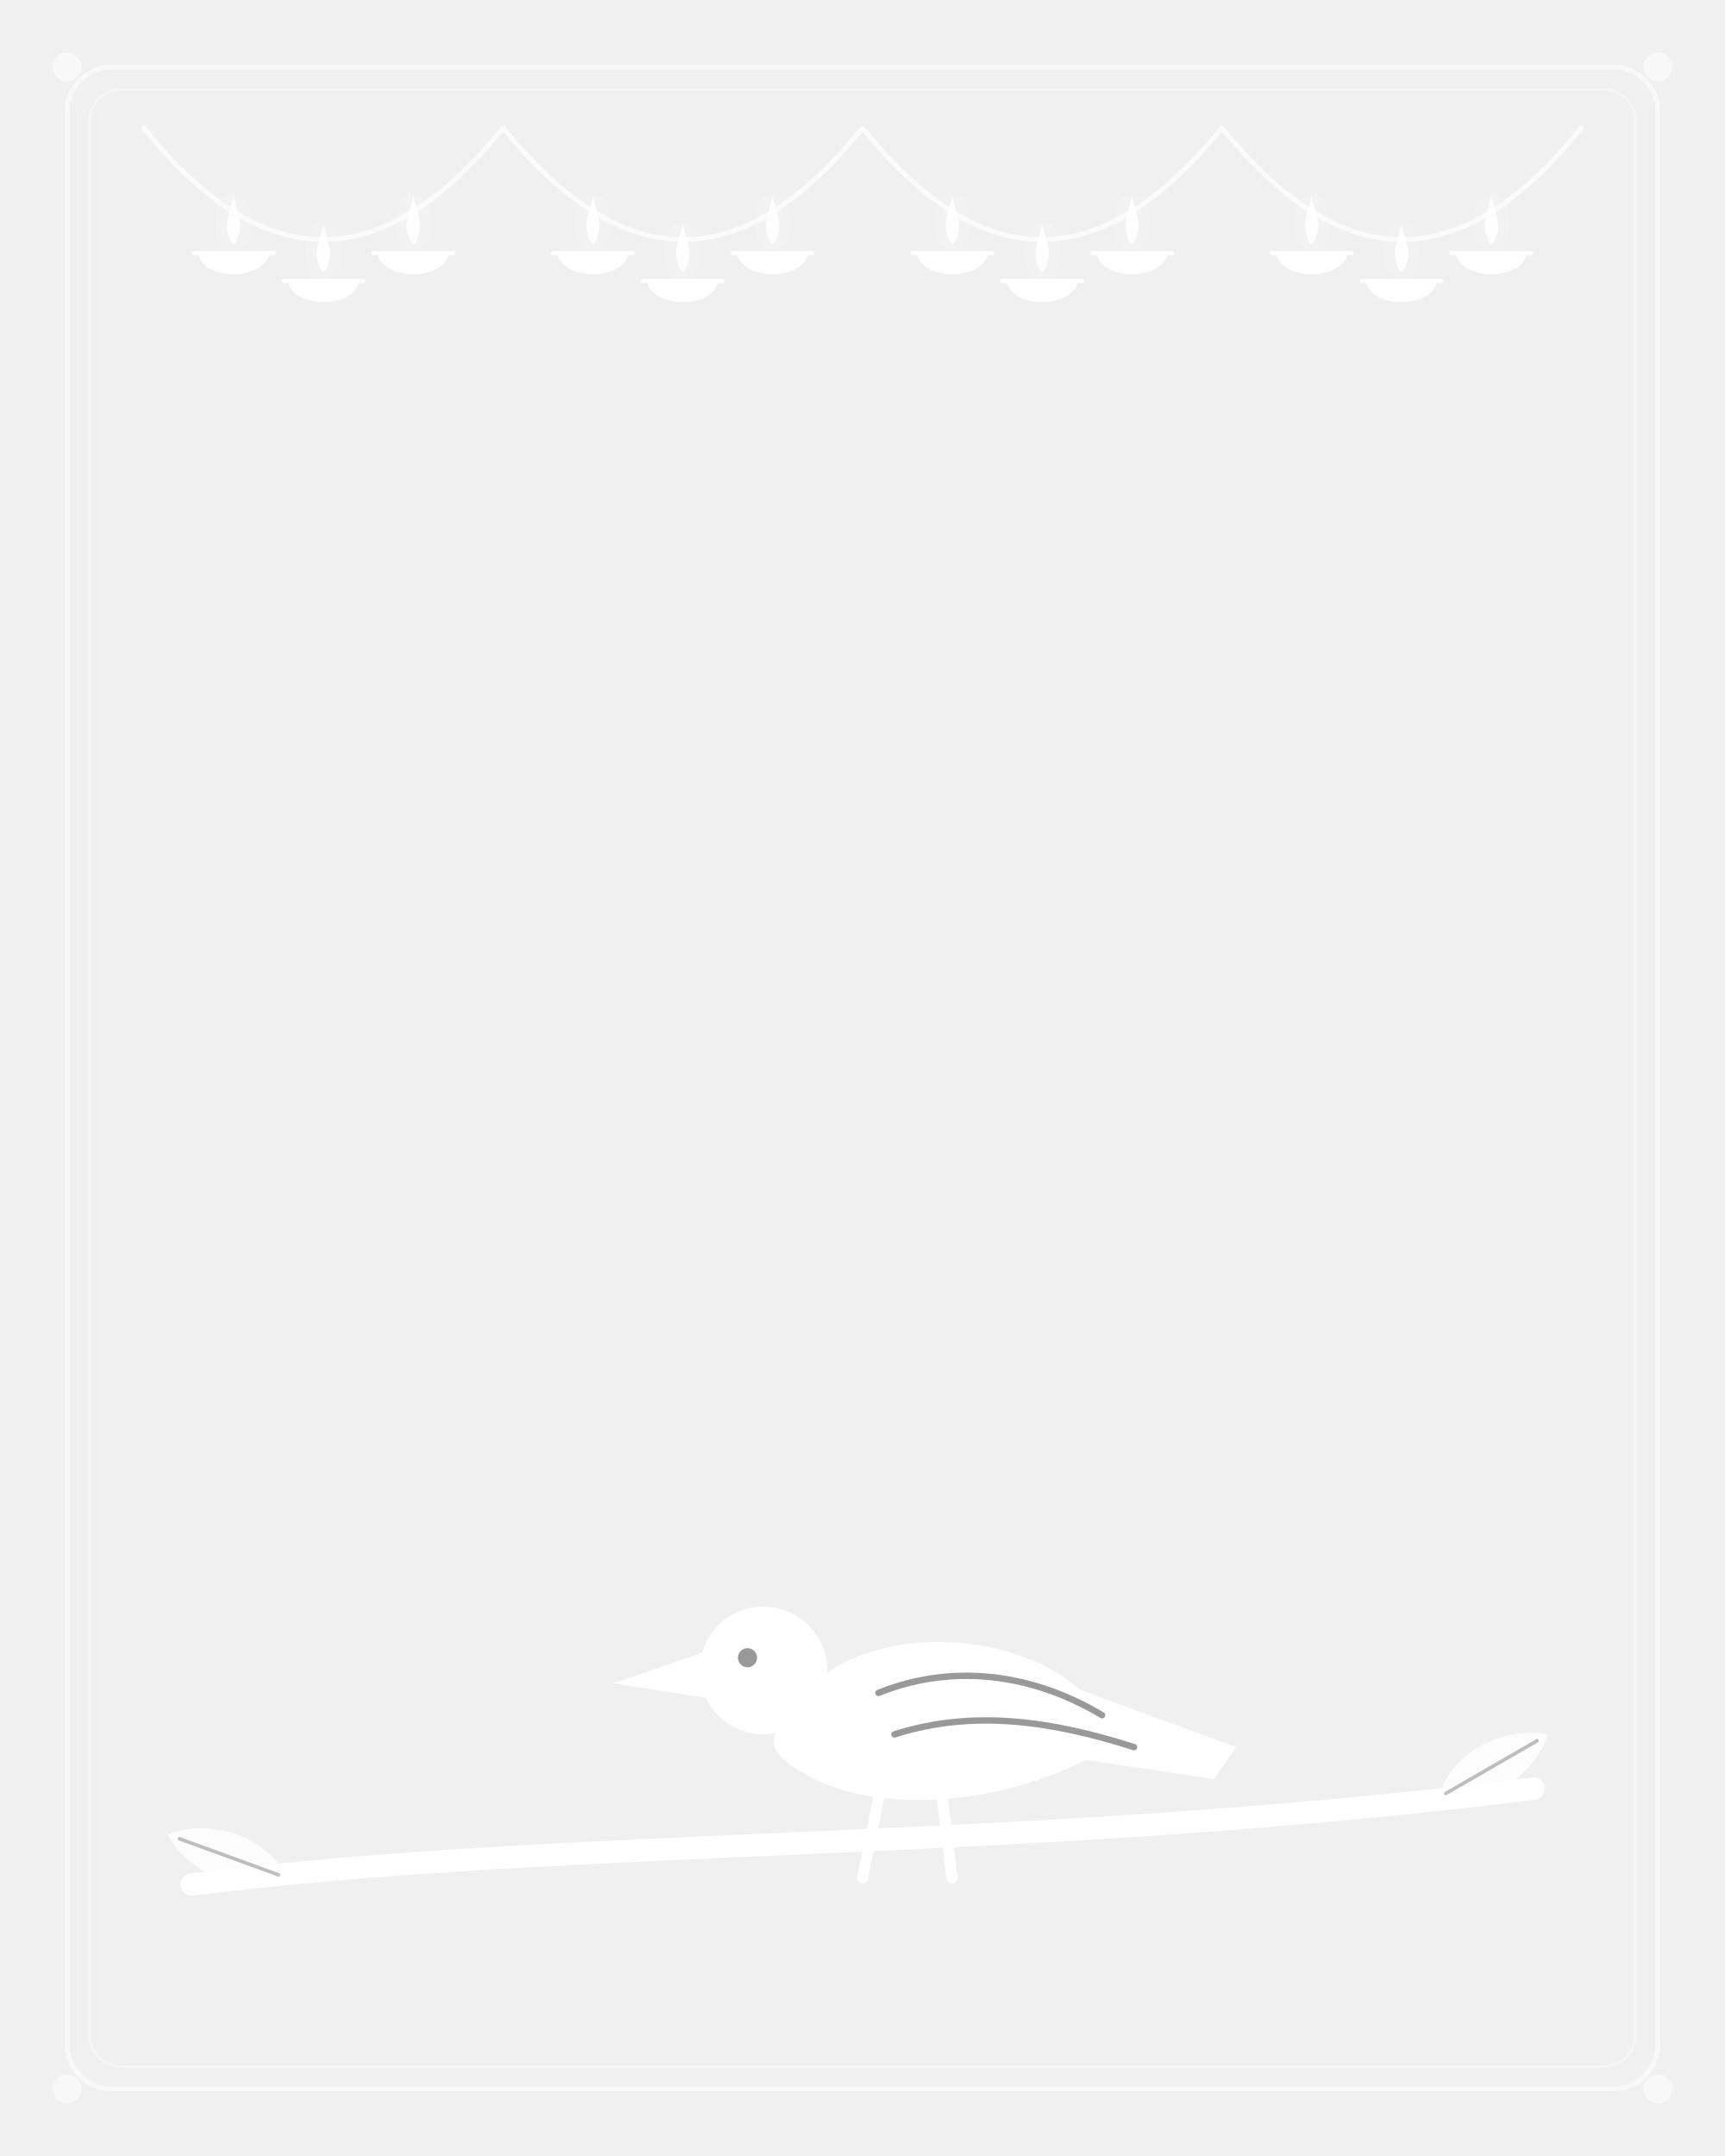
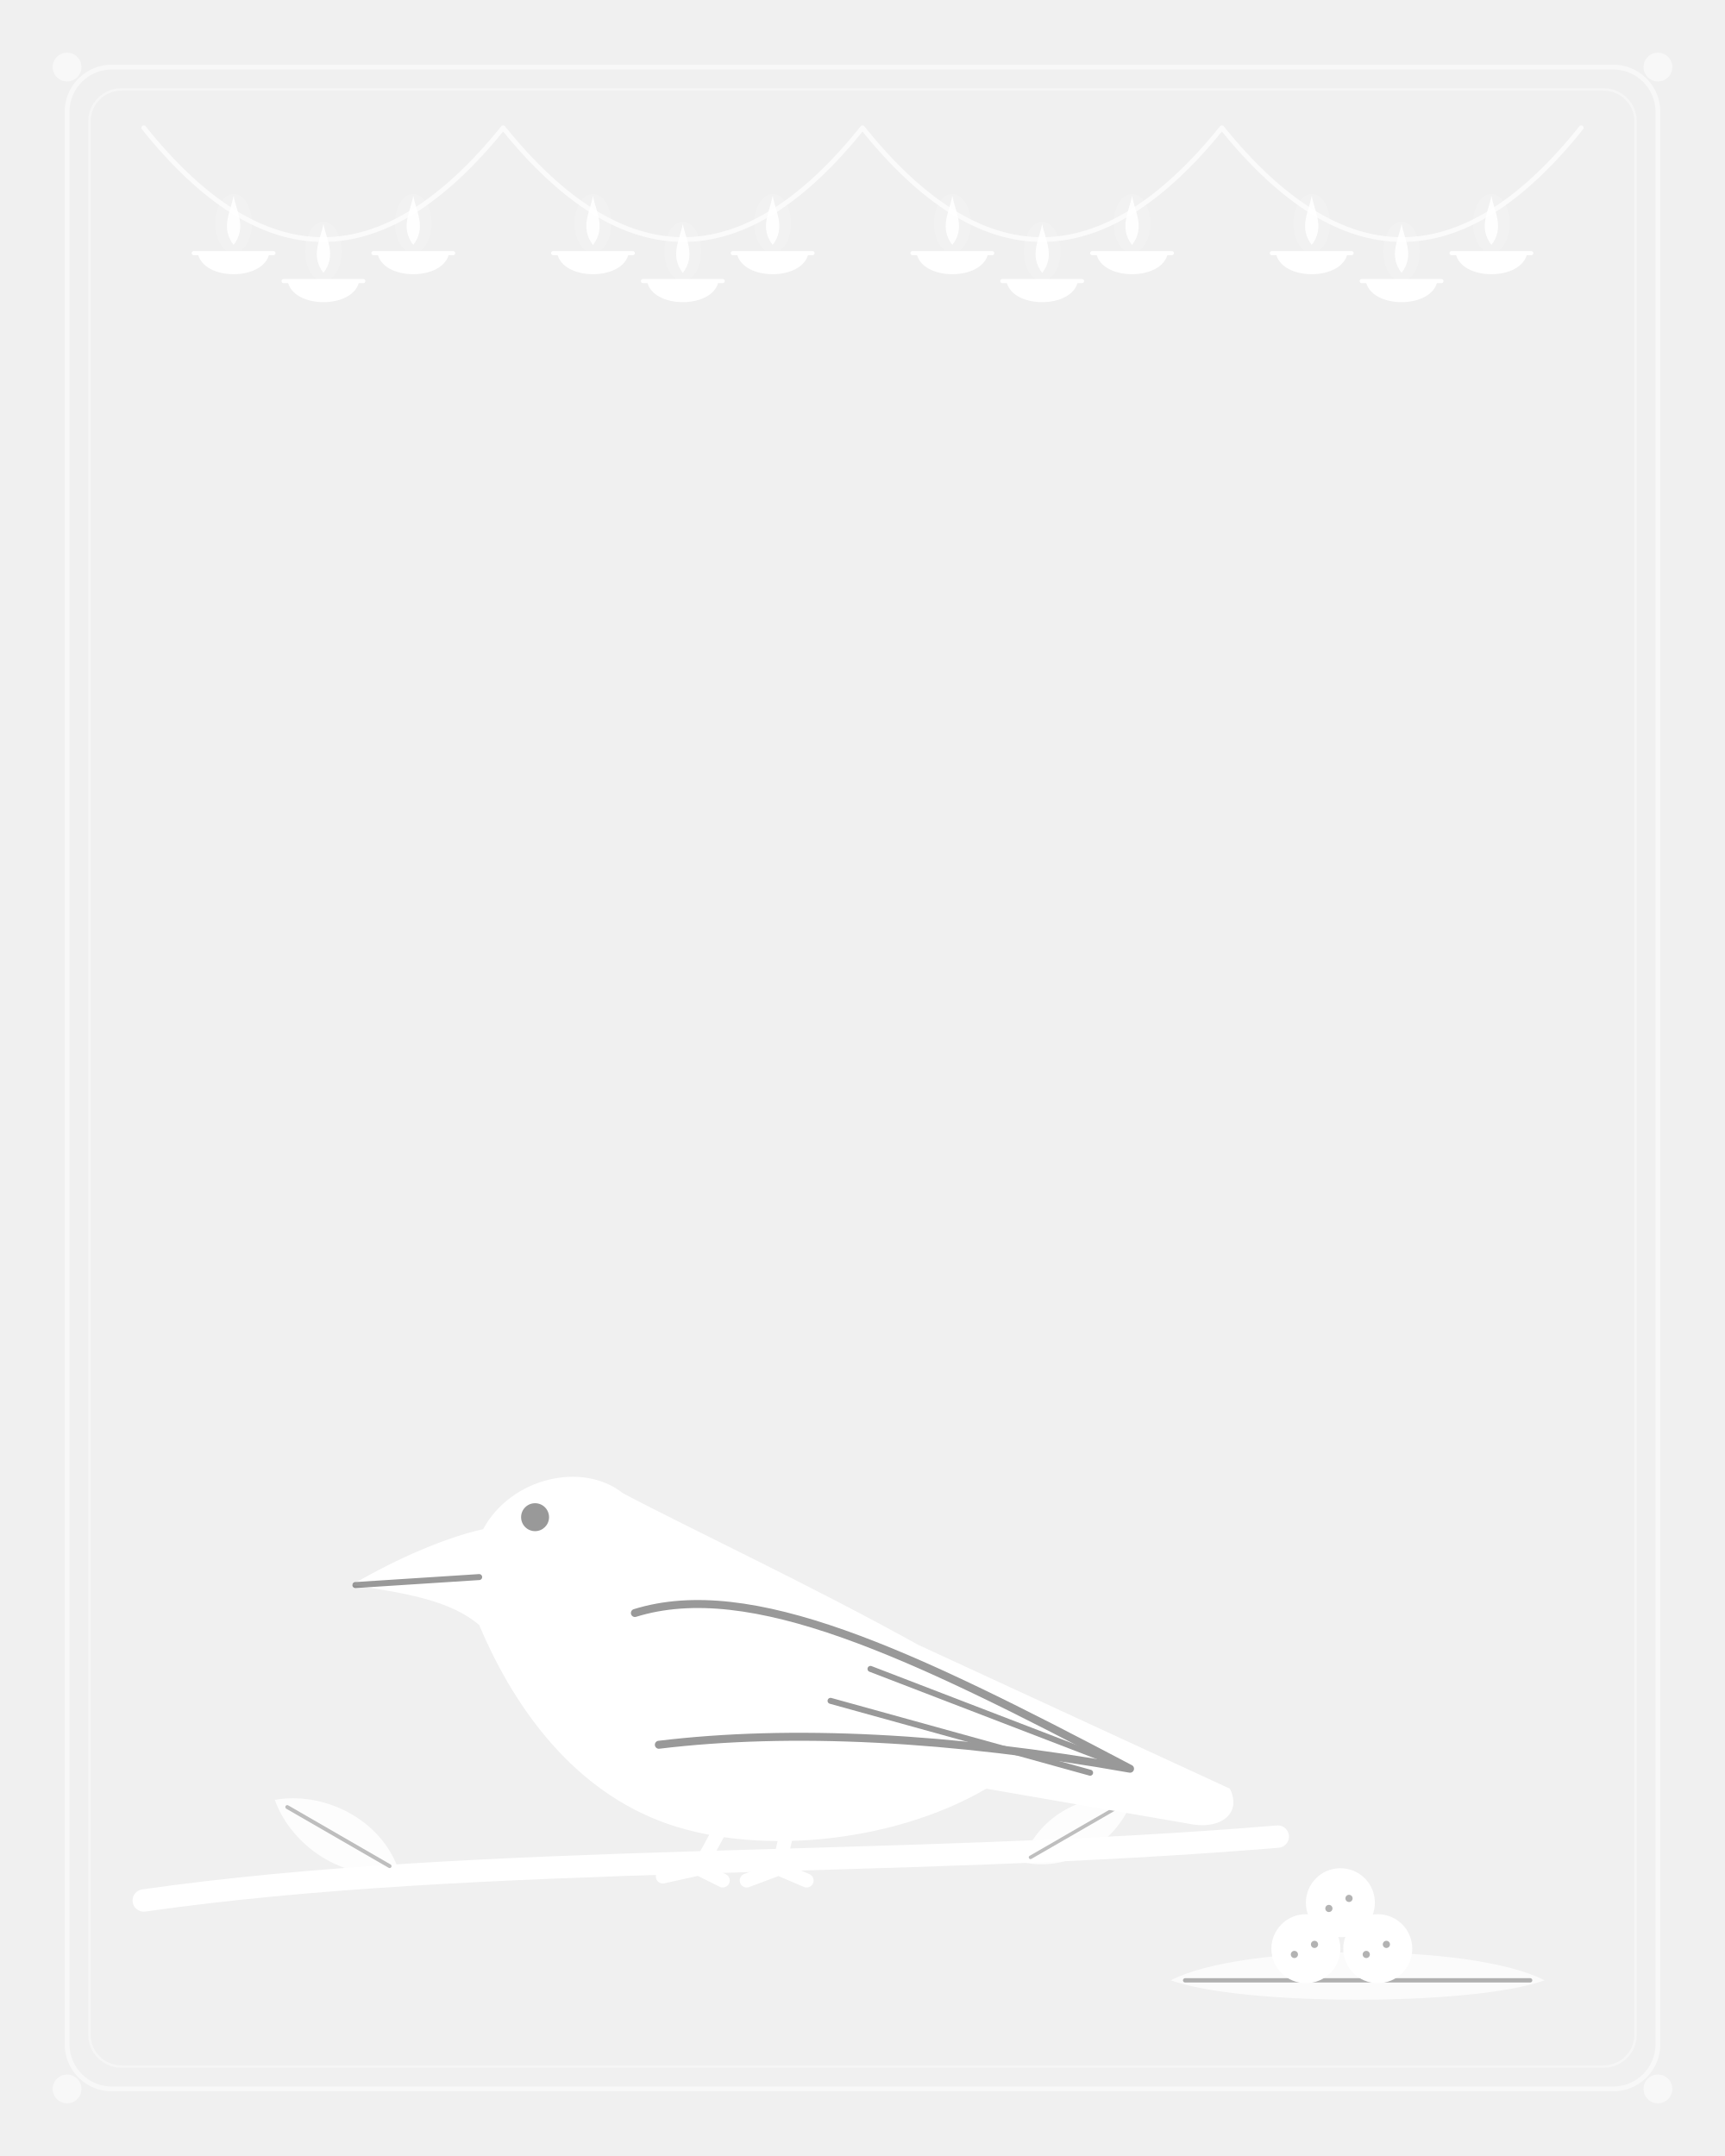
<svg xmlns="http://www.w3.org/2000/svg" viewBox="0 0 1080 1350" width="1080" height="1350">
  <g fill="#fff" stroke="#fff" stroke-linecap="round" stroke-linejoin="round">
    <rect x="42" y="42" width="996" height="1266" rx="28" fill="none" stroke-width="3" stroke-opacity="0.55" />
    <rect x="56" y="56" width="968" height="1238" rx="20" fill="none" stroke-width="1.5" stroke-opacity="0.385" />
    <circle cx="42" cy="42" r="9" stroke="none" fill-opacity="0.55" />
    <circle cx="1038" cy="42" r="9" stroke="none" fill-opacity="0.55" />
    <circle cx="42" cy="1308" r="9" stroke="none" fill-opacity="0.55" />
    <circle cx="1038" cy="1308" r="9" stroke="none" fill-opacity="0.55" />
    <path d="M90 80 Q 202 220 315 80 Q 428 220 540 80 Q 652 220 765 80 Q 878 220 990 80" fill="none" stroke-width="3" stroke-opacity=".7" />
    <path d="M123.85 158.5 C 127.05 176.1 165.45 176.1 168.65 158.5 Z" stroke="none" />
    <path d="M121.29 158.5 L 171.21 158.5" stroke-width="2.56" />
    <path d="M146.25 153.38 C 137.93 142.5 144.33 132.9 146.25 122.66 C 148.17 132.9 154.57 142.5 146.25 153.38 Z" stroke="none" fill-opacity=".95" />
    <ellipse cx="146.25" cy="139.94" rx="11.52" ry="18.56" stroke="none" fill-opacity=".12" />
    <path d="M180.1 176.0 C 183.3 193.6 221.7 193.6 224.9 176.0 Z" stroke="none" />
    <path d="M177.54 176.0 L 227.46 176.0" stroke-width="2.56" />
    <path d="M202.5 170.88 C 194.18 160.0 200.58 150.4 202.5 140.16 C 204.42 150.4 210.82 160.0 202.5 170.88 Z" stroke="none" fill-opacity=".95" />
    <ellipse cx="202.5" cy="157.44" rx="11.52" ry="18.56" stroke="none" fill-opacity=".12" />
    <path d="M236.35 158.5 C 239.55 176.1 277.95 176.1 281.15 158.5 Z" stroke="none" />
    <path d="M233.79 158.5 L 283.71 158.5" stroke-width="2.56" />
    <path d="M258.75 153.38 C 250.43 142.5 256.83 132.9 258.75 122.66 C 260.67 132.9 267.07 142.5 258.75 153.38 Z" stroke="none" fill-opacity=".95" />
    <ellipse cx="258.75" cy="139.94" rx="11.52" ry="18.56" stroke="none" fill-opacity=".12" />
    <path d="M348.85 158.5 C 352.05 176.1 390.45 176.1 393.65 158.5 Z" stroke="none" />
    <path d="M346.29 158.5 L 396.21 158.5" stroke-width="2.56" />
    <path d="M371.25 153.38 C 362.93 142.5 369.33 132.9 371.25 122.66 C 373.17 132.9 379.57 142.5 371.25 153.38 Z" stroke="none" fill-opacity=".95" />
    <ellipse cx="371.25" cy="139.94" rx="11.52" ry="18.56" stroke="none" fill-opacity=".12" />
    <path d="M405.1 176.0 C 408.3 193.6 446.7 193.6 449.9 176.0 Z" stroke="none" />
    <path d="M402.54 176.0 L 452.46 176.0" stroke-width="2.56" />
    <path d="M427.5 170.88 C 419.18 160.0 425.58 150.4 427.5 140.16 C 429.42 150.4 435.82 160.0 427.5 170.88 Z" stroke="none" fill-opacity=".95" />
    <ellipse cx="427.5" cy="157.44" rx="11.52" ry="18.56" stroke="none" fill-opacity=".12" />
    <path d="M461.35 158.5 C 464.55 176.1 502.95 176.1 506.15 158.5 Z" stroke="none" />
    <path d="M458.79 158.5 L 508.71 158.5" stroke-width="2.56" />
    <path d="M483.75 153.38 C 475.43 142.5 481.83 132.9 483.75 122.66 C 485.67 132.9 492.07 142.5 483.75 153.38 Z" stroke="none" fill-opacity=".95" />
    <ellipse cx="483.75" cy="139.94" rx="11.52" ry="18.56" stroke="none" fill-opacity=".12" />
    <path d="M573.85 158.5 C 577.05 176.1 615.45 176.1 618.65 158.5 Z" stroke="none" />
    <path d="M571.29 158.5 L 621.21 158.5" stroke-width="2.56" />
    <path d="M596.25 153.38 C 587.93 142.5 594.33 132.9 596.25 122.66 C 598.17 132.9 604.57 142.5 596.25 153.38 Z" stroke="none" fill-opacity=".95" />
    <ellipse cx="596.25" cy="139.94" rx="11.52" ry="18.56" stroke="none" fill-opacity=".12" />
    <path d="M630.1 176.0 C 633.3 193.6 671.7 193.6 674.9 176.0 Z" stroke="none" />
    <path d="M627.54 176.0 L 677.46 176.0" stroke-width="2.56" />
    <path d="M652.5 170.88 C 644.18 160.0 650.58 150.4 652.5 140.16 C 654.42 150.4 660.82 160.0 652.5 170.88 Z" stroke="none" fill-opacity=".95" />
    <ellipse cx="652.5" cy="157.44" rx="11.52" ry="18.56" stroke="none" fill-opacity=".12" />
    <path d="M686.35 158.5 C 689.55 176.1 727.95 176.1 731.15 158.5 Z" stroke="none" />
    <path d="M683.79 158.5 L 733.71 158.5" stroke-width="2.56" />
    <path d="M708.75 153.38 C 700.43 142.5 706.83 132.9 708.75 122.66 C 710.67 132.9 717.07 142.5 708.75 153.38 Z" stroke="none" fill-opacity=".95" />
    <ellipse cx="708.75" cy="139.94" rx="11.52" ry="18.56" stroke="none" fill-opacity=".12" />
    <path d="M798.85 158.5 C 802.05 176.1 840.45 176.1 843.65 158.5 Z" stroke="none" />
    <path d="M796.29 158.5 L 846.21 158.5" stroke-width="2.56" />
    <path d="M821.25 153.38 C 812.93 142.5 819.33 132.9 821.25 122.66 C 823.17 132.9 829.57 142.5 821.25 153.38 Z" stroke="none" fill-opacity=".95" />
    <ellipse cx="821.25" cy="139.94" rx="11.52" ry="18.56" stroke="none" fill-opacity=".12" />
    <path d="M855.1 176.0 C 858.3 193.6 896.7 193.6 899.9 176.0 Z" stroke="none" />
    <path d="M852.54 176.0 L 902.46 176.0" stroke-width="2.56" />
    <path d="M877.5 170.88 C 869.18 160.0 875.58 150.4 877.5 140.16 C 879.42 150.4 885.82 160.0 877.5 170.88 Z" stroke="none" fill-opacity=".95" />
    <ellipse cx="877.5" cy="157.44" rx="11.52" ry="18.56" stroke="none" fill-opacity=".12" />
    <path d="M911.35 158.5 C 914.55 176.1 952.95 176.1 956.15 158.5 Z" stroke="none" />
    <path d="M908.79 158.5 L 958.71 158.5" stroke-width="2.56" />
    <path d="M933.75 153.38 C 925.43 142.5 931.83 132.9 933.75 122.66 C 935.67 132.9 942.07 142.5 933.75 153.38 Z" stroke="none" fill-opacity=".95" />
    <ellipse cx="933.75" cy="139.94" rx="11.52" ry="18.56" stroke="none" fill-opacity=".12" />
-     <path d="M120 1180 C 360 1150 640 1160 960 1120" fill="none" stroke-width="14" />
-     <g transform="translate(900 1126) rotate(60)">
-       <path d="M0 0 C 22 -24.0 17.6 -60.0 0 -80 C -17.6 -60.0 -22 -24.0 0 0Z" stroke="none" fill-opacity="0.8" />
+     <path d="M90 1190 C 300 1160 560 1170 800 1150" fill="none" stroke-width="14" />
+     <g transform="translate(250 1172) rotate(-60)">
+       <path d="M0 0 C 24 -27.0 19.2 -67.5 0 -90 C -19.2 -67.5 -24 -27.0 0 0Z" stroke="none" fill-opacity="0.85" />
+       <path d="M0 -7 L0 -81" stroke="#000" stroke-opacity=".25" stroke-width="2.4" fill="none" />
+     </g>
+     <g transform="translate(640 1166) rotate(60)">
+       <path d="M0 0 C 22 -24.0 17.6 -60.0 0 -80 C -17.6 -60.0 -22 -24.0 0 0Z" stroke="none" fill-opacity="0.85" />
      <path d="M0 -6 L0 -72" stroke="#000" stroke-opacity=".25" stroke-width="2.2" fill="none" />
    </g>
-     <g transform="translate(180 1176) rotate(-70)">
-       <path d="M0 0 C 22 -24.0 17.6 -60.0 0 -80 C -17.6 -60.0 -22 -24.0 0 0Z" stroke="none" fill-opacity="0.8" />
-       <path d="M0 -6 L0 -72" stroke="#000" stroke-opacity=".25" stroke-width="2.2" fill="none" />
+     <g transform="translate(470 1170) scale(1.25 1.25)">
+       <path d="M-200 -142 C -176 -156 -152 -166 -134 -170 C -120 -196 -84 -204 -64 -188 C -30 -170 30 -142 84 -112 L240 -40 C 246 -28 236 -20 222 -22 L118 -40 C 70 -12 0 -6 -46 -24 C -92 -42 -120 -84 -136 -122 C -150 -134 -172 -138 -200 -142Z" stroke="none" />
+       <path d="M-14 -22 L-26 0 M-26 0 L-44 4 M-26 0 L-14 6 M18 -18 L14 0 M14 0 L-2 6 M14 0 L28 6" stroke-width="7" fill="none" />
+       <g fill="#000" stroke="#000" opacity="0.4">
+         <circle cx="-108" cy="-176" r="7" stroke="none" />
+         <path d="M-198 -142 L-136 -146" stroke-width="3" />
+         <path d="M-58 -128 C 0 -146 80 -108 190 -50 C 100 -66 20 -70 -46 -62" fill="none" stroke-width="4" />
+         <path d="M40 -84 L170 -48 M60 -100 L190 -50" fill="none" stroke-width="3" />
+       </g>
    </g>
-     <g transform="translate(560 1080) scale(1.0 1.0)">
-       <path d="M-70 0 C -40 -66 70 -64 116 -22 L214 14 L200 34 L120 22 C 60 52 -10 54 -50 34 C -74 22 -82 12 -70 0Z" stroke="none" />
-       <circle cx="-82" cy="-34" r="40" stroke="none" />
-       <path d="M-112 -48 L-176 -26 L-112 -16Z" stroke="none" />
-       <path d="M-10 46 L-20 96 M30 46 L36 96" stroke-width="7" fill="none" />
-       <g fill="#000" stroke="#000" opacity="0.4">
-         <circle cx="-92" cy="-42" r="6" stroke="none" />
-         <path d="M-10 -20 C 40 -40 90 -30 130 -6 M0 6 C 50 -10 100 -2 150 14" fill="none" stroke-width="4" />
+     <g transform="translate(850 1240) scale(0.9)">
+       <path d="M-130 0 C -80 -26 80 -26 130 0 C 80 18 -80 18 -130 0Z" stroke="none" fill-opacity=".75" />
+       <g fill="#000" stroke="#000" opacity="0.3">
+         <path d="M-120 0 L120 0" stroke-width="3" />
+       </g>
+       <circle cx="-36" cy="-22" r="24" stroke="none" />
+       <circle cx="14" cy="-22" r="24" stroke="none" />
+       <circle cx="-12" cy="-54" r="24" stroke="none" />
+       <g fill="#000" stroke="#000" opacity="0.3">
+         <circle cx="-44" cy="-18" r="2.5" stroke="none" />
+         <circle cx="-30" cy="-25" r="2.5" stroke="none" />
+         <circle cx="6" cy="-18" r="2.5" stroke="none" />
+         <circle cx="20" cy="-25" r="2.5" stroke="none" />
+         <circle cx="-20" cy="-50" r="2.5" stroke="none" />
+         <circle cx="-6" cy="-57" r="2.5" stroke="none" />
      </g>
    </g>
  </g>
</svg>
